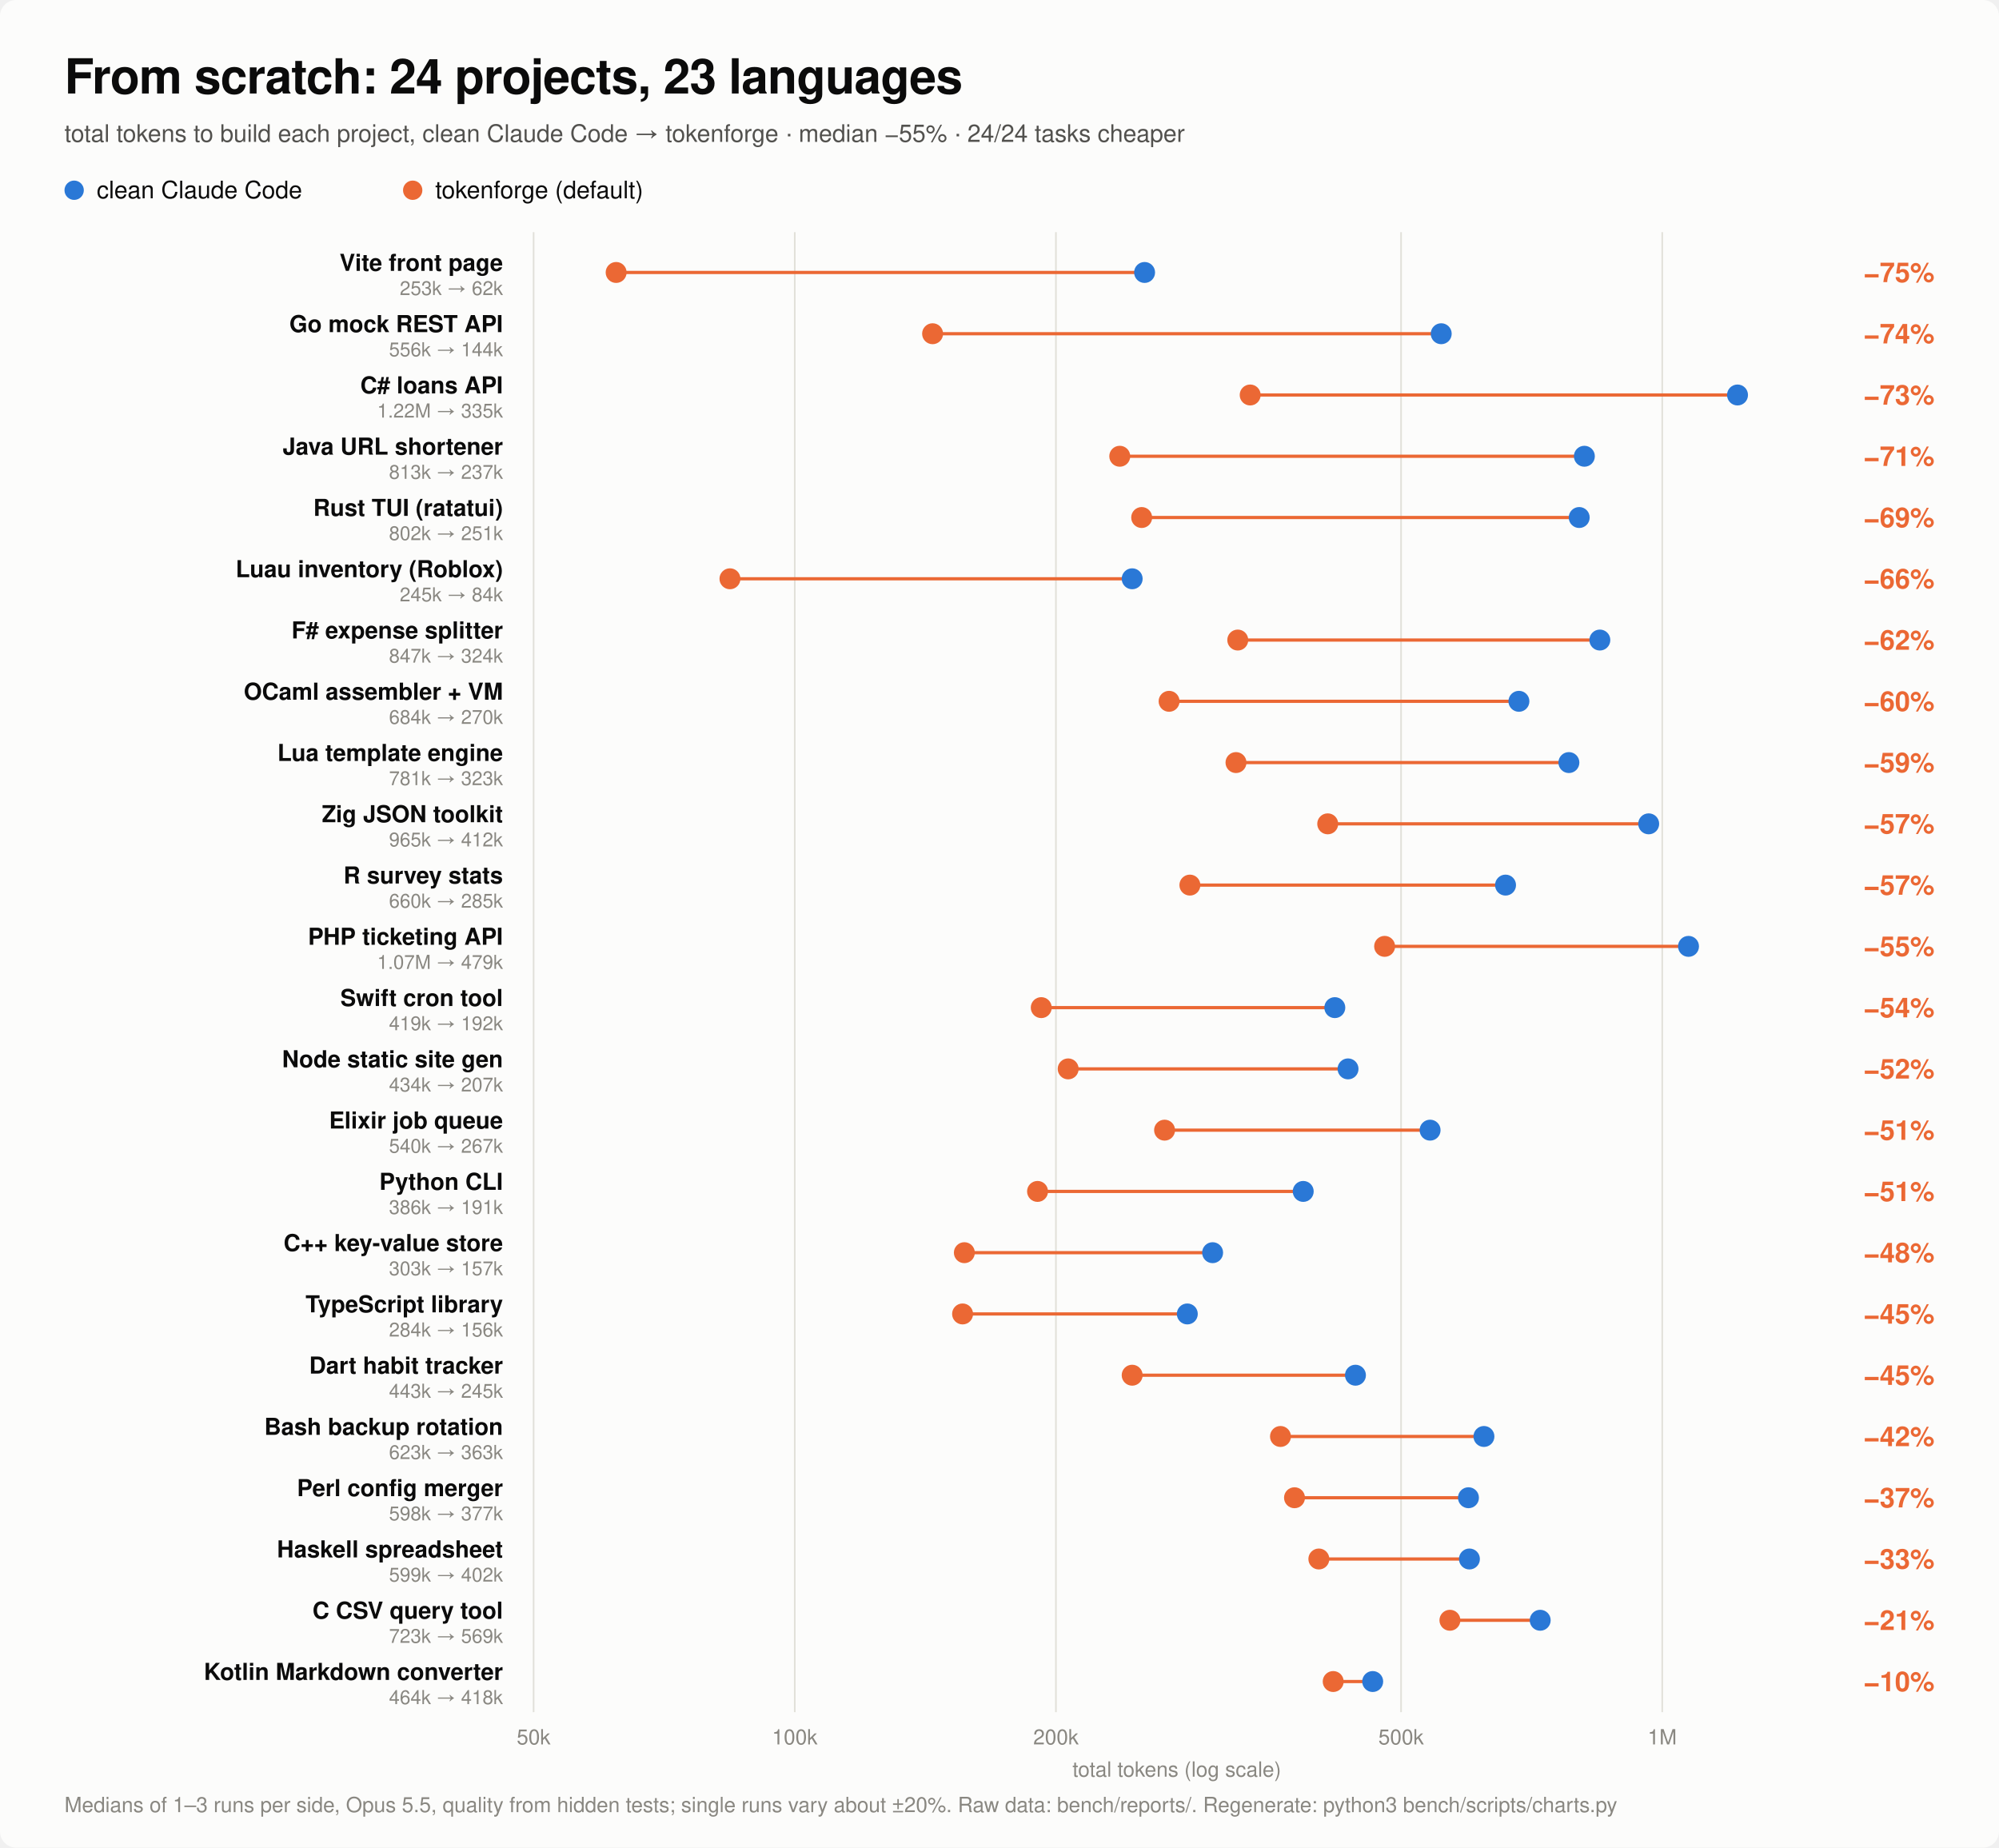
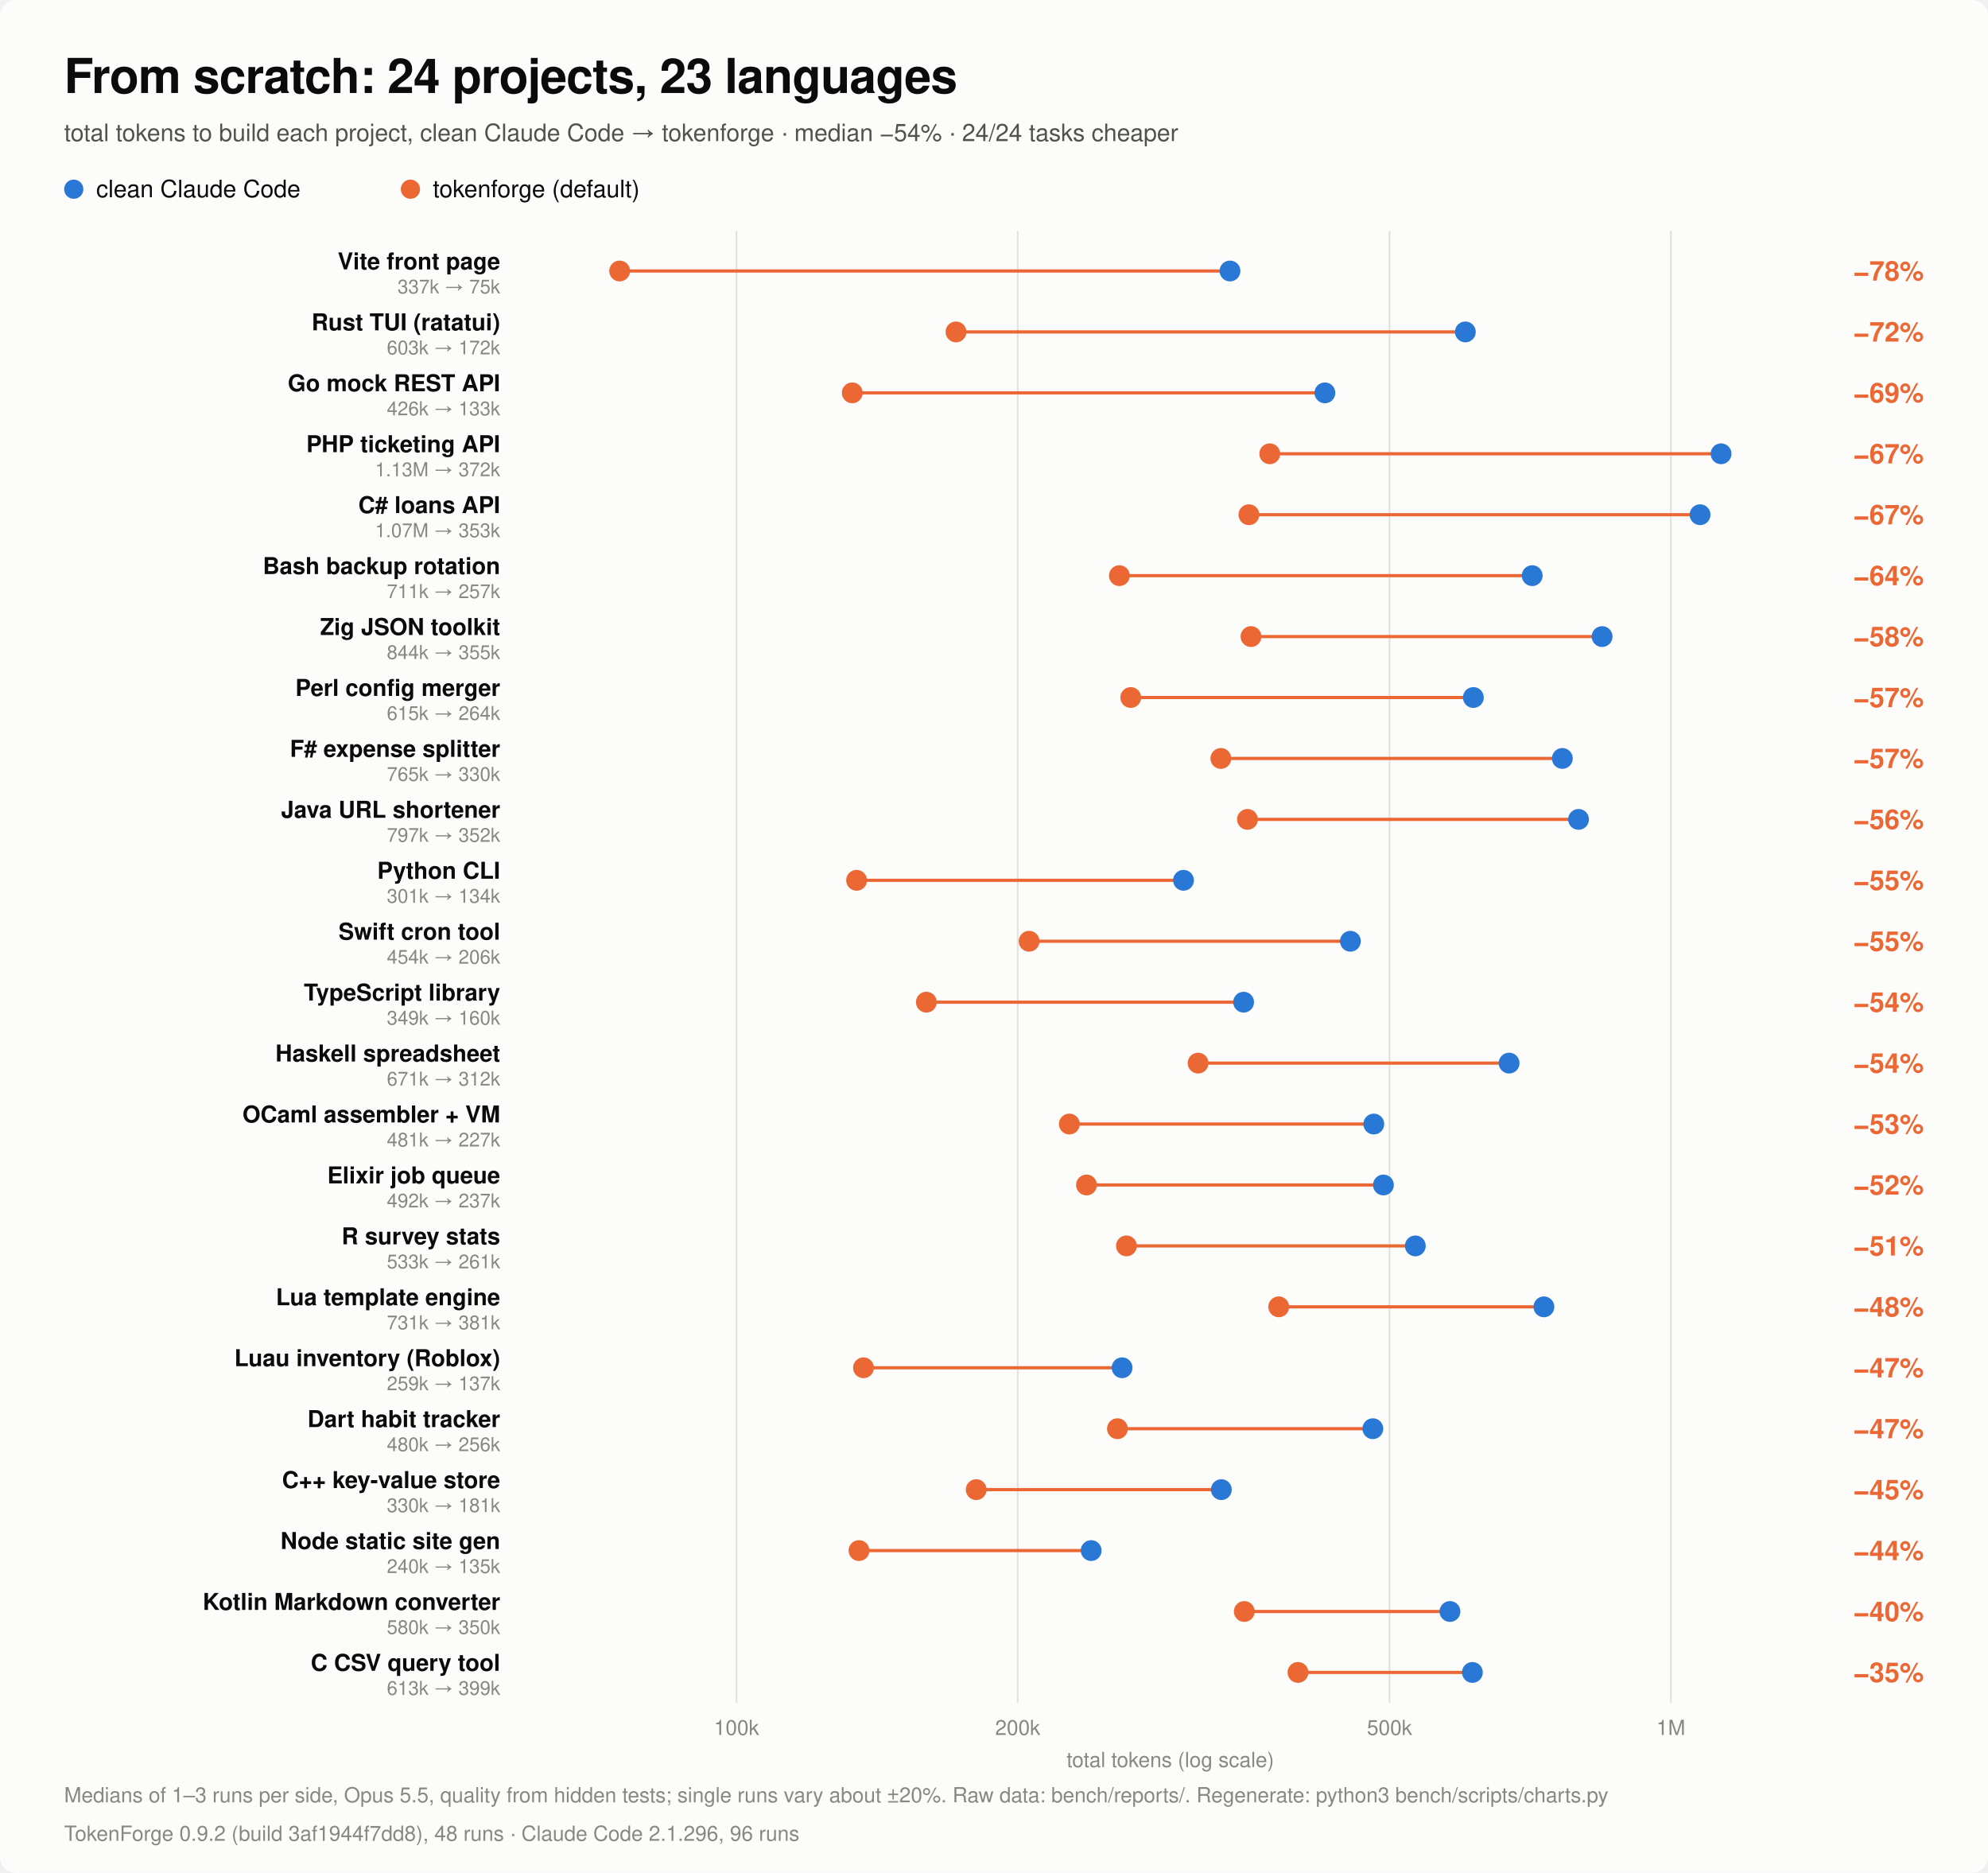
- <svg xmlns="http://www.w3.org/2000/svg" viewBox="0 0 1240 1146" width="1240" role="img" aria-label="From scratch: 24 projects, 23 languages">
+ <svg xmlns="http://www.w3.org/2000/svg" viewBox="0 0 1240 1168" width="1240" role="img" aria-label="From scratch: 24 projects, 23 languages">
  <style>
  .bg{fill:#fcfcfb} .t1{fill:#0b0b0b} .t2{fill:#52514e} .mu{fill:#898781} .grid{stroke:#e1e0d9} .base{stroke:#c3c2b7}
  .s1{fill:#2a78d6} .s2{fill:#eb6834} .s3{fill:#1baf7a} .o{fill:#eb6834} .l1{stroke:#2a78d6} .l2{stroke:#eb6834} .a1{fill:#2a78d6;fill-opacity:.12} .a2{fill:#eb6834;fill-opacity:.16}
  @media (prefers-color-scheme: dark){
    .bg{fill:#1a1a19} .t1{fill:#ffffff} .t2{fill:#c3c2b7} .grid{stroke:#2c2c2a} .base{stroke:#383835}
    .s1{fill:#3987e5} .s2{fill:#d95926} .s3{fill:#199e70} .o{fill:#f08a5d} .l1{stroke:#3987e5} .l2{stroke:#d95926} .a1{fill:#3987e5} .a2{fill:#d95926}
  }
  text{font-family:-apple-system,BlinkMacSystemFont,"Segoe UI",Helvetica,Arial,sans-serif}
</style>
  <style>.hd{font-size:30px;font-weight:700;letter-spacing:-.4px} .big{font-size:17px;font-weight:700} .ring{fill:none;stroke-width:2}</style>
-   <rect class="bg" width="1240" height="1146" rx="10" />
+   <rect class="bg" width="1240" height="1168" rx="10" />
  <text class="t1 hd" x="40" y="58">From scratch: 24 projects, 23 languages</text>
-   <text class="t2" x="40" y="88" font-size="15">total tokens to build each project, clean Claude Code → tokenforge · median −55% · 24/24 tasks cheaper</text>
+   <text class="t2" x="40" y="88" font-size="15">total tokens to build each project, clean Claude Code → tokenforge · median −54% · 24/24 tasks cheaper</text>
  <circle class="s1" cx="46" cy="118" r="6" />
  <text class="t1" x="60" y="123" font-size="15">clean Claude Code</text>
  <circle class="s2" cx="256" cy="118" r="6" />
  <text class="t1" x="270" y="123" font-size="15">tokenforge (default)</text>
-   <line class="grid" x1="331.0" y1="144" x2="331.0" y2="1062" stroke-width="1" />
-   <text class="mu" x="331.0" y="1082" font-size="13" text-anchor="middle">50k</text>
-   <line class="grid" x1="493.0" y1="144" x2="493.0" y2="1062" stroke-width="1" />
-   <text class="mu" x="493.0" y="1082" font-size="13" text-anchor="middle">100k</text>
-   <line class="grid" x1="655.0" y1="144" x2="655.0" y2="1062" stroke-width="1" />
-   <text class="mu" x="655.0" y="1082" font-size="13" text-anchor="middle">200k</text>
-   <line class="grid" x1="869.1" y1="144" x2="869.1" y2="1062" stroke-width="1" />
-   <text class="mu" x="869.1" y="1082" font-size="13" text-anchor="middle">500k</text>
-   <line class="grid" x1="1031.1" y1="144" x2="1031.1" y2="1062" stroke-width="1" />
-   <text class="mu" x="1031.1" y="1082" font-size="13" text-anchor="middle">1M</text>
+   <line class="grid" x1="459.4" y1="144" x2="459.4" y2="1062" stroke-width="1" />
+   <text class="mu" x="459.4" y="1082" font-size="13" text-anchor="middle">100k</text>
+   <line class="grid" x1="634.8" y1="144" x2="634.8" y2="1062" stroke-width="1" />
+   <text class="mu" x="634.8" y="1082" font-size="13" text-anchor="middle">200k</text>
+   <line class="grid" x1="866.7" y1="144" x2="866.7" y2="1062" stroke-width="1" />
+   <text class="mu" x="866.7" y="1082" font-size="13" text-anchor="middle">500k</text>
+   <line class="grid" x1="1042.2" y1="144" x2="1042.2" y2="1062" stroke-width="1" />
+   <text class="mu" x="1042.2" y="1082" font-size="13" text-anchor="middle">1M</text>
  <text class="mu" x="730" y="1102" font-size="13" text-anchor="middle">total tokens (log scale)</text>
  <text class="t1" x="312" y="168.0" font-size="14.5" font-weight="600" text-anchor="end">Vite front page</text>
-   <text class="mu" x="312" y="183.0" font-size="12" text-anchor="end">253k → 62k</text>
-   <line class="l2" x1="710.0" y1="169.0" x2="382.2" y2="169.0" stroke-width="2" />
-   <circle class="s1" cx="710.0" cy="169.0" r="6.5" />
-   <circle class="s2" cx="382.2" cy="169.0" r="6.5" />
-   <text class="big o" x="1200" y="175.0" text-anchor="end">−75%</text>
-   <text class="t1" x="312" y="206.0" font-size="14.5" font-weight="600" text-anchor="end">Go mock REST API</text>
-   <text class="mu" x="312" y="221.0" font-size="12" text-anchor="end">556k → 144k</text>
-   <line class="l2" x1="894.0" y1="207.0" x2="578.5" y2="207.0" stroke-width="2" />
-   <circle class="s1" cx="894.0" cy="207.0" r="6.5" />
-   <circle class="s2" cx="578.5" cy="207.0" r="6.5" />
-   <text class="big o" x="1200" y="213.0" text-anchor="end">−74%</text>
-   <text class="t1" x="312" y="244.0" font-size="14.5" font-weight="600" text-anchor="end">C# loans API</text>
-   <text class="mu" x="312" y="259.0" font-size="12" text-anchor="end">1.22M → 335k</text>
-   <line class="l2" x1="1077.8" y1="245.0" x2="775.5" y2="245.0" stroke-width="2" />
-   <circle class="s1" cx="1077.8" cy="245.0" r="6.5" />
-   <circle class="s2" cx="775.5" cy="245.0" r="6.5" />
-   <text class="big o" x="1200" y="251.0" text-anchor="end">−73%</text>
-   <text class="t1" x="312" y="282.0" font-size="14.5" font-weight="600" text-anchor="end">Java URL shortener</text>
-   <text class="mu" x="312" y="297.0" font-size="12" text-anchor="end">813k → 237k</text>
-   <line class="l2" x1="982.8" y1="283.0" x2="694.6" y2="283.0" stroke-width="2" />
-   <circle class="s1" cx="982.8" cy="283.0" r="6.5" />
-   <circle class="s2" cx="694.6" cy="283.0" r="6.5" />
-   <text class="big o" x="1200" y="289.0" text-anchor="end">−71%</text>
-   <text class="t1" x="312" y="320.0" font-size="14.5" font-weight="600" text-anchor="end">Rust TUI (ratatui)</text>
-   <text class="mu" x="312" y="335.0" font-size="12" text-anchor="end">802k → 251k</text>
-   <line class="l2" x1="979.6" y1="321.0" x2="708.2" y2="321.0" stroke-width="2" />
-   <circle class="s1" cx="979.6" cy="321.0" r="6.5" />
-   <circle class="s2" cx="708.2" cy="321.0" r="6.5" />
-   <text class="big o" x="1200" y="327.0" text-anchor="end">−69%</text>
-   <text class="t1" x="312" y="358.0" font-size="14.5" font-weight="600" text-anchor="end">Luau inventory (Roblox)</text>
-   <text class="mu" x="312" y="373.0" font-size="12" text-anchor="end">245k → 84k</text>
-   <line class="l2" x1="702.3" y1="359.0" x2="452.8" y2="359.0" stroke-width="2" />
-   <circle class="s1" cx="702.3" cy="359.0" r="6.5" />
-   <circle class="s2" cx="452.8" cy="359.0" r="6.5" />
-   <text class="big o" x="1200" y="365.0" text-anchor="end">−66%</text>
-   <text class="t1" x="312" y="396.0" font-size="14.5" font-weight="600" text-anchor="end">F# expense splitter</text>
-   <text class="mu" x="312" y="411.0" font-size="12" text-anchor="end">847k → 324k</text>
-   <line class="l2" x1="992.4" y1="397.0" x2="767.8" y2="397.0" stroke-width="2" />
-   <circle class="s1" cx="992.4" cy="397.0" r="6.5" />
-   <circle class="s2" cx="767.8" cy="397.0" r="6.5" />
-   <text class="big o" x="1200" y="403.0" text-anchor="end">−62%</text>
-   <text class="t1" x="312" y="434.0" font-size="14.5" font-weight="600" text-anchor="end">OCaml assembler + VM</text>
-   <text class="mu" x="312" y="449.0" font-size="12" text-anchor="end">684k → 270k</text>
-   <line class="l2" x1="942.2" y1="435.0" x2="725.2" y2="435.0" stroke-width="2" />
-   <circle class="s1" cx="942.2" cy="435.0" r="6.5" />
-   <circle class="s2" cx="725.2" cy="435.0" r="6.5" />
-   <text class="big o" x="1200" y="441.0" text-anchor="end">−60%</text>
-   <text class="t1" x="312" y="472.0" font-size="14.5" font-weight="600" text-anchor="end">Lua template engine</text>
-   <text class="mu" x="312" y="487.0" font-size="12" text-anchor="end">781k → 323k</text>
-   <line class="l2" x1="973.2" y1="473.0" x2="766.7" y2="473.0" stroke-width="2" />
-   <circle class="s1" cx="973.2" cy="473.0" r="6.5" />
-   <circle class="s2" cx="766.7" cy="473.0" r="6.5" />
-   <text class="big o" x="1200" y="479.0" text-anchor="end">−59%</text>
-   <text class="t1" x="312" y="510.0" font-size="14.5" font-weight="600" text-anchor="end">Zig JSON toolkit</text>
-   <text class="mu" x="312" y="525.0" font-size="12" text-anchor="end">965k → 412k</text>
-   <line class="l2" x1="1022.7" y1="511.0" x2="823.6" y2="511.0" stroke-width="2" />
-   <circle class="s1" cx="1022.7" cy="511.0" r="6.5" />
-   <circle class="s2" cx="823.6" cy="511.0" r="6.5" />
-   <text class="big o" x="1200" y="517.0" text-anchor="end">−57%</text>
-   <text class="t1" x="312" y="548.0" font-size="14.5" font-weight="600" text-anchor="end">R survey stats</text>
-   <text class="mu" x="312" y="563.0" font-size="12" text-anchor="end">660k → 285k</text>
-   <line class="l2" x1="933.9" y1="549.0" x2="738.1" y2="549.0" stroke-width="2" />
-   <circle class="s1" cx="933.9" cy="549.0" r="6.5" />
-   <circle class="s2" cx="738.1" cy="549.0" r="6.5" />
-   <text class="big o" x="1200" y="555.0" text-anchor="end">−57%</text>
-   <text class="t1" x="312" y="586.0" font-size="14.5" font-weight="600" text-anchor="end">PHP ticketing API</text>
-   <text class="mu" x="312" y="601.0" font-size="12" text-anchor="end">1.07M → 479k</text>
-   <line class="l2" x1="1047.4" y1="587.0" x2="858.9" y2="587.0" stroke-width="2" />
-   <circle class="s1" cx="1047.4" cy="587.0" r="6.5" />
-   <circle class="s2" cx="858.9" cy="587.0" r="6.5" />
+   <text class="mu" x="312" y="183.0" font-size="12" text-anchor="end">337k → 75k</text>
+   <line class="l2" x1="767.2" y1="169.0" x2="386.5" y2="169.0" stroke-width="2" />
+   <circle class="s1" cx="767.2" cy="169.0" r="6.5" />
+   <circle class="s2" cx="386.5" cy="169.0" r="6.5" />
+   <text class="big o" x="1200" y="175.0" text-anchor="end">−78%</text>
+   <text class="t1" x="312" y="206.0" font-size="14.5" font-weight="600" text-anchor="end">Rust TUI (ratatui)</text>
+   <text class="mu" x="312" y="221.0" font-size="12" text-anchor="end">603k → 172k</text>
+   <line class="l2" x1="914.0" y1="207.0" x2="596.3" y2="207.0" stroke-width="2" />
+   <circle class="s1" cx="914.0" cy="207.0" r="6.5" />
+   <circle class="s2" cx="596.3" cy="207.0" r="6.5" />
+   <text class="big o" x="1200" y="213.0" text-anchor="end">−72%</text>
+   <text class="t1" x="312" y="244.0" font-size="14.5" font-weight="600" text-anchor="end">Go mock REST API</text>
+   <text class="mu" x="312" y="259.0" font-size="12" text-anchor="end">426k → 133k</text>
+   <line class="l2" x1="826.4" y1="245.0" x2="531.6" y2="245.0" stroke-width="2" />
+   <circle class="s1" cx="826.4" cy="245.0" r="6.5" />
+   <circle class="s2" cx="531.6" cy="245.0" r="6.5" />
+   <text class="big o" x="1200" y="251.0" text-anchor="end">−69%</text>
+   <text class="t1" x="312" y="282.0" font-size="14.5" font-weight="600" text-anchor="end">PHP ticketing API</text>
+   <text class="mu" x="312" y="297.0" font-size="12" text-anchor="end">1.13M → 372k</text>
+   <line class="l2" x1="1073.5" y1="283.0" x2="792.0" y2="283.0" stroke-width="2" />
+   <circle class="s1" cx="1073.5" cy="283.0" r="6.5" />
+   <circle class="s2" cx="792.0" cy="283.0" r="6.5" />
+   <text class="big o" x="1200" y="289.0" text-anchor="end">−67%</text>
+   <text class="t1" x="312" y="320.0" font-size="14.5" font-weight="600" text-anchor="end">C# loans API</text>
+   <text class="mu" x="312" y="335.0" font-size="12" text-anchor="end">1.07M → 353k</text>
+   <line class="l2" x1="1060.4" y1="321.0" x2="779.0" y2="321.0" stroke-width="2" />
+   <circle class="s1" cx="1060.4" cy="321.0" r="6.5" />
+   <circle class="s2" cx="779.0" cy="321.0" r="6.5" />
+   <text class="big o" x="1200" y="327.0" text-anchor="end">−67%</text>
+   <text class="t1" x="312" y="358.0" font-size="14.5" font-weight="600" text-anchor="end">Bash backup rotation</text>
+   <text class="mu" x="312" y="373.0" font-size="12" text-anchor="end">711k → 257k</text>
+   <line class="l2" x1="955.7" y1="359.0" x2="698.2" y2="359.0" stroke-width="2" />
+   <circle class="s1" cx="955.7" cy="359.0" r="6.5" />
+   <circle class="s2" cx="698.2" cy="359.0" r="6.5" />
+   <text class="big o" x="1200" y="365.0" text-anchor="end">−64%</text>
+   <text class="t1" x="312" y="396.0" font-size="14.5" font-weight="600" text-anchor="end">Zig JSON toolkit</text>
+   <text class="mu" x="312" y="411.0" font-size="12" text-anchor="end">844k → 355k</text>
+   <line class="l2" x1="999.3" y1="397.0" x2="780.3" y2="397.0" stroke-width="2" />
+   <circle class="s1" cx="999.3" cy="397.0" r="6.5" />
+   <circle class="s2" cx="780.3" cy="397.0" r="6.5" />
+   <text class="big o" x="1200" y="403.0" text-anchor="end">−58%</text>
+   <text class="t1" x="312" y="434.0" font-size="14.5" font-weight="600" text-anchor="end">Perl config merger</text>
+   <text class="mu" x="312" y="449.0" font-size="12" text-anchor="end">615k → 264k</text>
+   <line class="l2" x1="919.0" y1="435.0" x2="705.3" y2="435.0" stroke-width="2" />
+   <circle class="s1" cx="919.0" cy="435.0" r="6.5" />
+   <circle class="s2" cx="705.3" cy="435.0" r="6.5" />
+   <text class="big o" x="1200" y="441.0" text-anchor="end">−57%</text>
+   <text class="t1" x="312" y="472.0" font-size="14.5" font-weight="600" text-anchor="end">F# expense splitter</text>
+   <text class="mu" x="312" y="487.0" font-size="12" text-anchor="end">765k → 330k</text>
+   <line class="l2" x1="974.5" y1="473.0" x2="761.5" y2="473.0" stroke-width="2" />
+   <circle class="s1" cx="974.5" cy="473.0" r="6.5" />
+   <circle class="s2" cx="761.5" cy="473.0" r="6.5" />
+   <text class="big o" x="1200" y="479.0" text-anchor="end">−57%</text>
+   <text class="t1" x="312" y="510.0" font-size="14.5" font-weight="600" text-anchor="end">Java URL shortener</text>
+   <text class="mu" x="312" y="525.0" font-size="12" text-anchor="end">797k → 352k</text>
+   <line class="l2" x1="984.6" y1="511.0" x2="778.1" y2="511.0" stroke-width="2" />
+   <circle class="s1" cx="984.6" cy="511.0" r="6.5" />
+   <circle class="s2" cx="778.1" cy="511.0" r="6.5" />
+   <text class="big o" x="1200" y="517.0" text-anchor="end">−56%</text>
+   <text class="t1" x="312" y="548.0" font-size="14.5" font-weight="600" text-anchor="end">Python CLI</text>
+   <text class="mu" x="312" y="563.0" font-size="12" text-anchor="end">301k → 134k</text>
+   <line class="l2" x1="738.2" y1="549.0" x2="534.3" y2="549.0" stroke-width="2" />
+   <circle class="s1" cx="738.2" cy="549.0" r="6.5" />
+   <circle class="s2" cx="534.3" cy="549.0" r="6.5" />
+   <text class="big o" x="1200" y="555.0" text-anchor="end">−55%</text>
+   <text class="t1" x="312" y="586.0" font-size="14.5" font-weight="600" text-anchor="end">Swift cron tool</text>
+   <text class="mu" x="312" y="601.0" font-size="12" text-anchor="end">454k → 206k</text>
+   <line class="l2" x1="842.3" y1="587.0" x2="641.9" y2="587.0" stroke-width="2" />
+   <circle class="s1" cx="842.3" cy="587.0" r="6.5" />
+   <circle class="s2" cx="641.9" cy="587.0" r="6.5" />
  <text class="big o" x="1200" y="593.0" text-anchor="end">−55%</text>
-   <text class="t1" x="312" y="624.0" font-size="14.5" font-weight="600" text-anchor="end">Swift cron tool</text>
-   <text class="mu" x="312" y="639.0" font-size="12" text-anchor="end">419k → 192k</text>
-   <line class="l2" x1="828.0" y1="625.0" x2="645.9" y2="625.0" stroke-width="2" />
-   <circle class="s1" cx="828.0" cy="625.0" r="6.5" />
-   <circle class="s2" cx="645.9" cy="625.0" r="6.5" />
+   <text class="t1" x="312" y="624.0" font-size="14.5" font-weight="600" text-anchor="end">TypeScript library</text>
+   <text class="mu" x="312" y="639.0" font-size="12" text-anchor="end">349k → 160k</text>
+   <line class="l2" x1="775.7" y1="625.0" x2="577.8" y2="625.0" stroke-width="2" />
+   <circle class="s1" cx="775.7" cy="625.0" r="6.5" />
+   <circle class="s2" cx="577.8" cy="625.0" r="6.5" />
  <text class="big o" x="1200" y="631.0" text-anchor="end">−54%</text>
-   <text class="t1" x="312" y="662.0" font-size="14.5" font-weight="600" text-anchor="end">Node static site gen</text>
-   <text class="mu" x="312" y="677.0" font-size="12" text-anchor="end">434k → 207k</text>
-   <line class="l2" x1="836.2" y1="663.0" x2="662.6" y2="663.0" stroke-width="2" />
-   <circle class="s1" cx="836.2" cy="663.0" r="6.5" />
-   <circle class="s2" cx="662.6" cy="663.0" r="6.5" />
-   <text class="big o" x="1200" y="669.0" text-anchor="end">−52%</text>
-   <text class="t1" x="312" y="700.0" font-size="14.5" font-weight="600" text-anchor="end">Elixir job queue</text>
-   <text class="mu" x="312" y="715.0" font-size="12" text-anchor="end">540k → 267k</text>
-   <line class="l2" x1="887.1" y1="701.0" x2="722.4" y2="701.0" stroke-width="2" />
-   <circle class="s1" cx="887.1" cy="701.0" r="6.5" />
-   <circle class="s2" cx="722.4" cy="701.0" r="6.5" />
-   <text class="big o" x="1200" y="707.0" text-anchor="end">−51%</text>
-   <text class="t1" x="312" y="738.0" font-size="14.5" font-weight="600" text-anchor="end">Python CLI</text>
-   <text class="mu" x="312" y="753.0" font-size="12" text-anchor="end">386k → 191k</text>
-   <line class="l2" x1="808.4" y1="739.0" x2="643.6" y2="739.0" stroke-width="2" />
-   <circle class="s1" cx="808.4" cy="739.0" r="6.5" />
-   <circle class="s2" cx="643.6" cy="739.0" r="6.5" />
-   <text class="big o" x="1200" y="745.0" text-anchor="end">−51%</text>
-   <text class="t1" x="312" y="776.0" font-size="14.5" font-weight="600" text-anchor="end">C++ key-value store</text>
-   <text class="mu" x="312" y="791.0" font-size="12" text-anchor="end">303k → 157k</text>
-   <line class="l2" x1="752.2" y1="777.0" x2="598.2" y2="777.0" stroke-width="2" />
-   <circle class="s1" cx="752.2" cy="777.0" r="6.5" />
-   <circle class="s2" cx="598.2" cy="777.0" r="6.5" />
-   <text class="big o" x="1200" y="783.0" text-anchor="end">−48%</text>
-   <text class="t1" x="312" y="814.0" font-size="14.5" font-weight="600" text-anchor="end">TypeScript library</text>
-   <text class="mu" x="312" y="829.0" font-size="12" text-anchor="end">284k → 156k</text>
-   <line class="l2" x1="736.5" y1="815.0" x2="597.1" y2="815.0" stroke-width="2" />
-   <circle class="s1" cx="736.5" cy="815.0" r="6.5" />
-   <circle class="s2" cx="597.1" cy="815.0" r="6.5" />
-   <text class="big o" x="1200" y="821.0" text-anchor="end">−45%</text>
-   <text class="t1" x="312" y="852.0" font-size="14.5" font-weight="600" text-anchor="end">Dart habit tracker</text>
-   <text class="mu" x="312" y="867.0" font-size="12" text-anchor="end">443k → 245k</text>
-   <line class="l2" x1="840.8" y1="853.0" x2="702.3" y2="853.0" stroke-width="2" />
-   <circle class="s1" cx="840.8" cy="853.0" r="6.5" />
-   <circle class="s2" cx="702.3" cy="853.0" r="6.5" />
-   <text class="big o" x="1200" y="859.0" text-anchor="end">−45%</text>
-   <text class="t1" x="312" y="890.0" font-size="14.5" font-weight="600" text-anchor="end">Bash backup rotation</text>
-   <text class="mu" x="312" y="905.0" font-size="12" text-anchor="end">623k → 363k</text>
-   <line class="l2" x1="920.5" y1="891.0" x2="794.3" y2="891.0" stroke-width="2" />
-   <circle class="s1" cx="920.5" cy="891.0" r="6.5" />
-   <circle class="s2" cx="794.3" cy="891.0" r="6.5" />
-   <text class="big o" x="1200" y="897.0" text-anchor="end">−42%</text>
-   <text class="t1" x="312" y="928.0" font-size="14.5" font-weight="600" text-anchor="end">Perl config merger</text>
-   <text class="mu" x="312" y="943.0" font-size="12" text-anchor="end">598k → 377k</text>
-   <line class="l2" x1="910.9" y1="929.0" x2="803.0" y2="929.0" stroke-width="2" />
-   <circle class="s1" cx="910.9" cy="929.0" r="6.5" />
-   <circle class="s2" cx="803.0" cy="929.0" r="6.5" />
-   <text class="big o" x="1200" y="935.0" text-anchor="end">−37%</text>
-   <text class="t1" x="312" y="966.0" font-size="14.5" font-weight="600" text-anchor="end">Haskell spreadsheet</text>
-   <text class="mu" x="312" y="981.0" font-size="12" text-anchor="end">599k → 402k</text>
-   <line class="l2" x1="911.5" y1="967.0" x2="818.1" y2="967.0" stroke-width="2" />
-   <circle class="s1" cx="911.5" cy="967.0" r="6.5" />
-   <circle class="s2" cx="818.1" cy="967.0" r="6.5" />
-   <text class="big o" x="1200" y="973.0" text-anchor="end">−33%</text>
-   <text class="t1" x="312" y="1004.0" font-size="14.5" font-weight="600" text-anchor="end">C CSV query tool</text>
-   <text class="mu" x="312" y="1019.0" font-size="12" text-anchor="end">723k → 569k</text>
-   <line class="l2" x1="955.4" y1="1005.0" x2="899.4" y2="1005.0" stroke-width="2" />
-   <circle class="s1" cx="955.4" cy="1005.0" r="6.5" />
-   <circle class="s2" cx="899.4" cy="1005.0" r="6.5" />
-   <text class="big o" x="1200" y="1011.0" text-anchor="end">−21%</text>
-   <text class="t1" x="312" y="1042.0" font-size="14.5" font-weight="600" text-anchor="end">Kotlin Markdown converter</text>
-   <text class="mu" x="312" y="1057.0" font-size="12" text-anchor="end">464k → 418k</text>
-   <line class="l2" x1="851.5" y1="1043.0" x2="827.0" y2="1043.0" stroke-width="2" />
-   <circle class="s1" cx="851.5" cy="1043.0" r="6.5" />
-   <circle class="s2" cx="827.0" cy="1043.0" r="6.5" />
-   <text class="big o" x="1200" y="1049.0" text-anchor="end">−10%</text>
+   <text class="t1" x="312" y="662.0" font-size="14.5" font-weight="600" text-anchor="end">Haskell spreadsheet</text>
+   <text class="mu" x="312" y="677.0" font-size="12" text-anchor="end">671k → 312k</text>
+   <line class="l2" x1="941.3" y1="663.0" x2="747.3" y2="663.0" stroke-width="2" />
+   <circle class="s1" cx="941.3" cy="663.0" r="6.5" />
+   <circle class="s2" cx="747.3" cy="663.0" r="6.5" />
+   <text class="big o" x="1200" y="669.0" text-anchor="end">−54%</text>
+   <text class="t1" x="312" y="700.0" font-size="14.5" font-weight="600" text-anchor="end">OCaml assembler + VM</text>
+   <text class="mu" x="312" y="715.0" font-size="12" text-anchor="end">481k → 227k</text>
+   <line class="l2" x1="856.9" y1="701.0" x2="667.0" y2="701.0" stroke-width="2" />
+   <circle class="s1" cx="856.9" cy="701.0" r="6.5" />
+   <circle class="s2" cx="667.0" cy="701.0" r="6.5" />
+   <text class="big o" x="1200" y="707.0" text-anchor="end">−53%</text>
+   <text class="t1" x="312" y="738.0" font-size="14.5" font-weight="600" text-anchor="end">Elixir job queue</text>
+   <text class="mu" x="312" y="753.0" font-size="12" text-anchor="end">492k → 237k</text>
+   <line class="l2" x1="862.9" y1="739.0" x2="677.7" y2="739.0" stroke-width="2" />
+   <circle class="s1" cx="862.9" cy="739.0" r="6.5" />
+   <circle class="s2" cx="677.7" cy="739.0" r="6.5" />
+   <text class="big o" x="1200" y="745.0" text-anchor="end">−52%</text>
+   <text class="t1" x="312" y="776.0" font-size="14.5" font-weight="600" text-anchor="end">R survey stats</text>
+   <text class="mu" x="312" y="791.0" font-size="12" text-anchor="end">533k → 261k</text>
+   <line class="l2" x1="882.8" y1="777.0" x2="702.6" y2="777.0" stroke-width="2" />
+   <circle class="s1" cx="882.8" cy="777.0" r="6.5" />
+   <circle class="s2" cx="702.6" cy="777.0" r="6.5" />
+   <text class="big o" x="1200" y="783.0" text-anchor="end">−51%</text>
+   <text class="t1" x="312" y="814.0" font-size="14.5" font-weight="600" text-anchor="end">Lua template engine</text>
+   <text class="mu" x="312" y="829.0" font-size="12" text-anchor="end">731k → 381k</text>
+   <line class="l2" x1="963.0" y1="815.0" x2="797.6" y2="815.0" stroke-width="2" />
+   <circle class="s1" cx="963.0" cy="815.0" r="6.5" />
+   <circle class="s2" cx="797.6" cy="815.0" r="6.5" />
+   <text class="big o" x="1200" y="821.0" text-anchor="end">−48%</text>
+   <text class="t1" x="312" y="852.0" font-size="14.5" font-weight="600" text-anchor="end">Luau inventory (Roblox)</text>
+   <text class="mu" x="312" y="867.0" font-size="12" text-anchor="end">259k → 137k</text>
+   <line class="l2" x1="699.9" y1="853.0" x2="538.6" y2="853.0" stroke-width="2" />
+   <circle class="s1" cx="699.9" cy="853.0" r="6.5" />
+   <circle class="s2" cx="538.6" cy="853.0" r="6.5" />
+   <text class="big o" x="1200" y="859.0" text-anchor="end">−47%</text>
+   <text class="t1" x="312" y="890.0" font-size="14.5" font-weight="600" text-anchor="end">Dart habit tracker</text>
+   <text class="mu" x="312" y="905.0" font-size="12" text-anchor="end">480k → 256k</text>
+   <line class="l2" x1="856.3" y1="891.0" x2="697.0" y2="891.0" stroke-width="2" />
+   <circle class="s1" cx="856.3" cy="891.0" r="6.5" />
+   <circle class="s2" cx="697.0" cy="891.0" r="6.5" />
+   <text class="big o" x="1200" y="897.0" text-anchor="end">−47%</text>
+   <text class="t1" x="312" y="928.0" font-size="14.5" font-weight="600" text-anchor="end">C++ key-value store</text>
+   <text class="mu" x="312" y="943.0" font-size="12" text-anchor="end">330k → 181k</text>
+   <line class="l2" x1="761.8" y1="929.0" x2="608.9" y2="929.0" stroke-width="2" />
+   <circle class="s1" cx="761.8" cy="929.0" r="6.5" />
+   <circle class="s2" cx="608.9" cy="929.0" r="6.5" />
+   <text class="big o" x="1200" y="935.0" text-anchor="end">−45%</text>
+   <text class="t1" x="312" y="966.0" font-size="14.5" font-weight="600" text-anchor="end">Node static site gen</text>
+   <text class="mu" x="312" y="981.0" font-size="12" text-anchor="end">240k → 135k</text>
+   <line class="l2" x1="680.6" y1="967.0" x2="535.8" y2="967.0" stroke-width="2" />
+   <circle class="s1" cx="680.6" cy="967.0" r="6.5" />
+   <circle class="s2" cx="535.8" cy="967.0" r="6.5" />
+   <text class="big o" x="1200" y="973.0" text-anchor="end">−44%</text>
+   <text class="t1" x="312" y="1004.0" font-size="14.5" font-weight="600" text-anchor="end">Kotlin Markdown converter</text>
+   <text class="mu" x="312" y="1019.0" font-size="12" text-anchor="end">580k → 350k</text>
+   <line class="l2" x1="904.4" y1="1005.0" x2="776.1" y2="1005.0" stroke-width="2" />
+   <circle class="s1" cx="904.4" cy="1005.0" r="6.5" />
+   <circle class="s2" cx="776.1" cy="1005.0" r="6.5" />
+   <text class="big o" x="1200" y="1011.0" text-anchor="end">−40%</text>
+   <text class="t1" x="312" y="1042.0" font-size="14.5" font-weight="600" text-anchor="end">C CSV query tool</text>
+   <text class="mu" x="312" y="1057.0" font-size="12" text-anchor="end">613k → 399k</text>
+   <line class="l2" x1="918.4" y1="1043.0" x2="809.6" y2="1043.0" stroke-width="2" />
+   <circle class="s1" cx="918.4" cy="1043.0" r="6.5" />
+   <circle class="s2" cx="809.6" cy="1043.0" r="6.5" />
+   <text class="big o" x="1200" y="1049.0" text-anchor="end">−35%</text>
  <text class="mu" x="40" y="1124" font-size="13">Medians of 1–3 runs per side, Opus 5.5, quality from hidden tests; single runs vary about ±20%. Raw data: bench/reports/. Regenerate: python3 bench/scripts/charts.py</text>
+   <text class="mu" x="40" y="1148" font-size="13">TokenForge 0.9.2 (build 3af1944f7dd8), 48 runs · Claude Code 2.1.296, 96 runs</text>
</svg>
